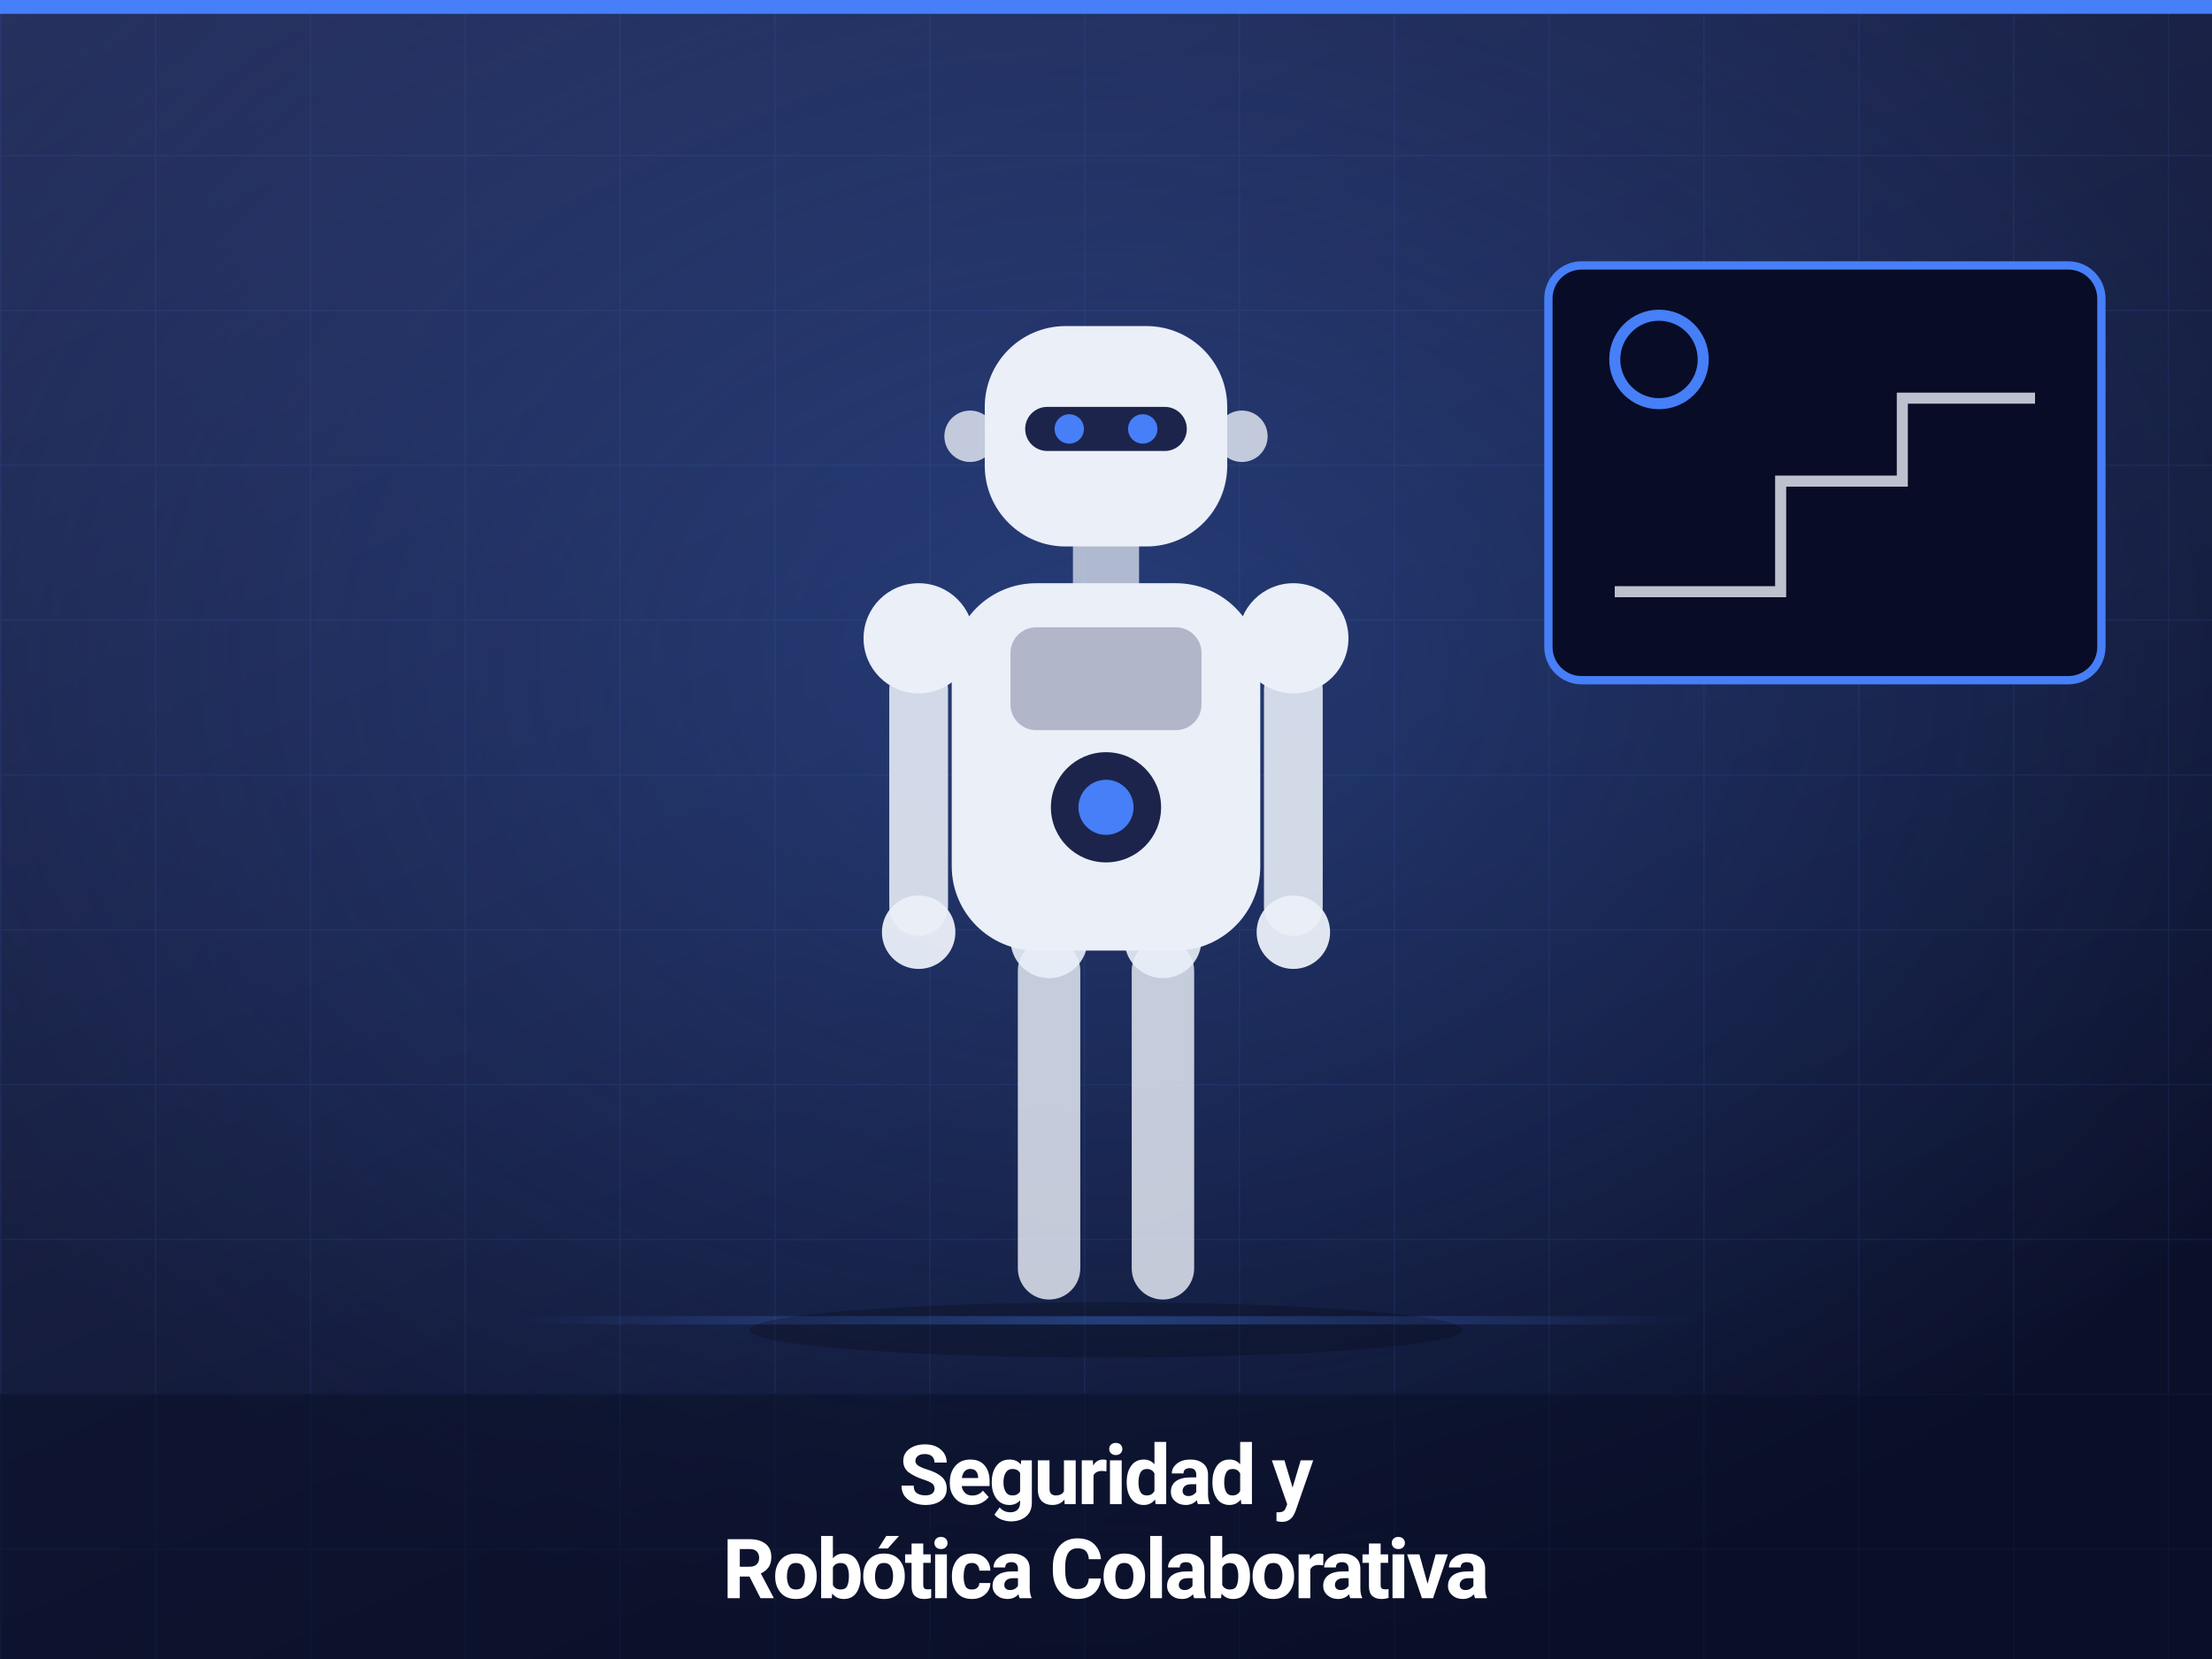
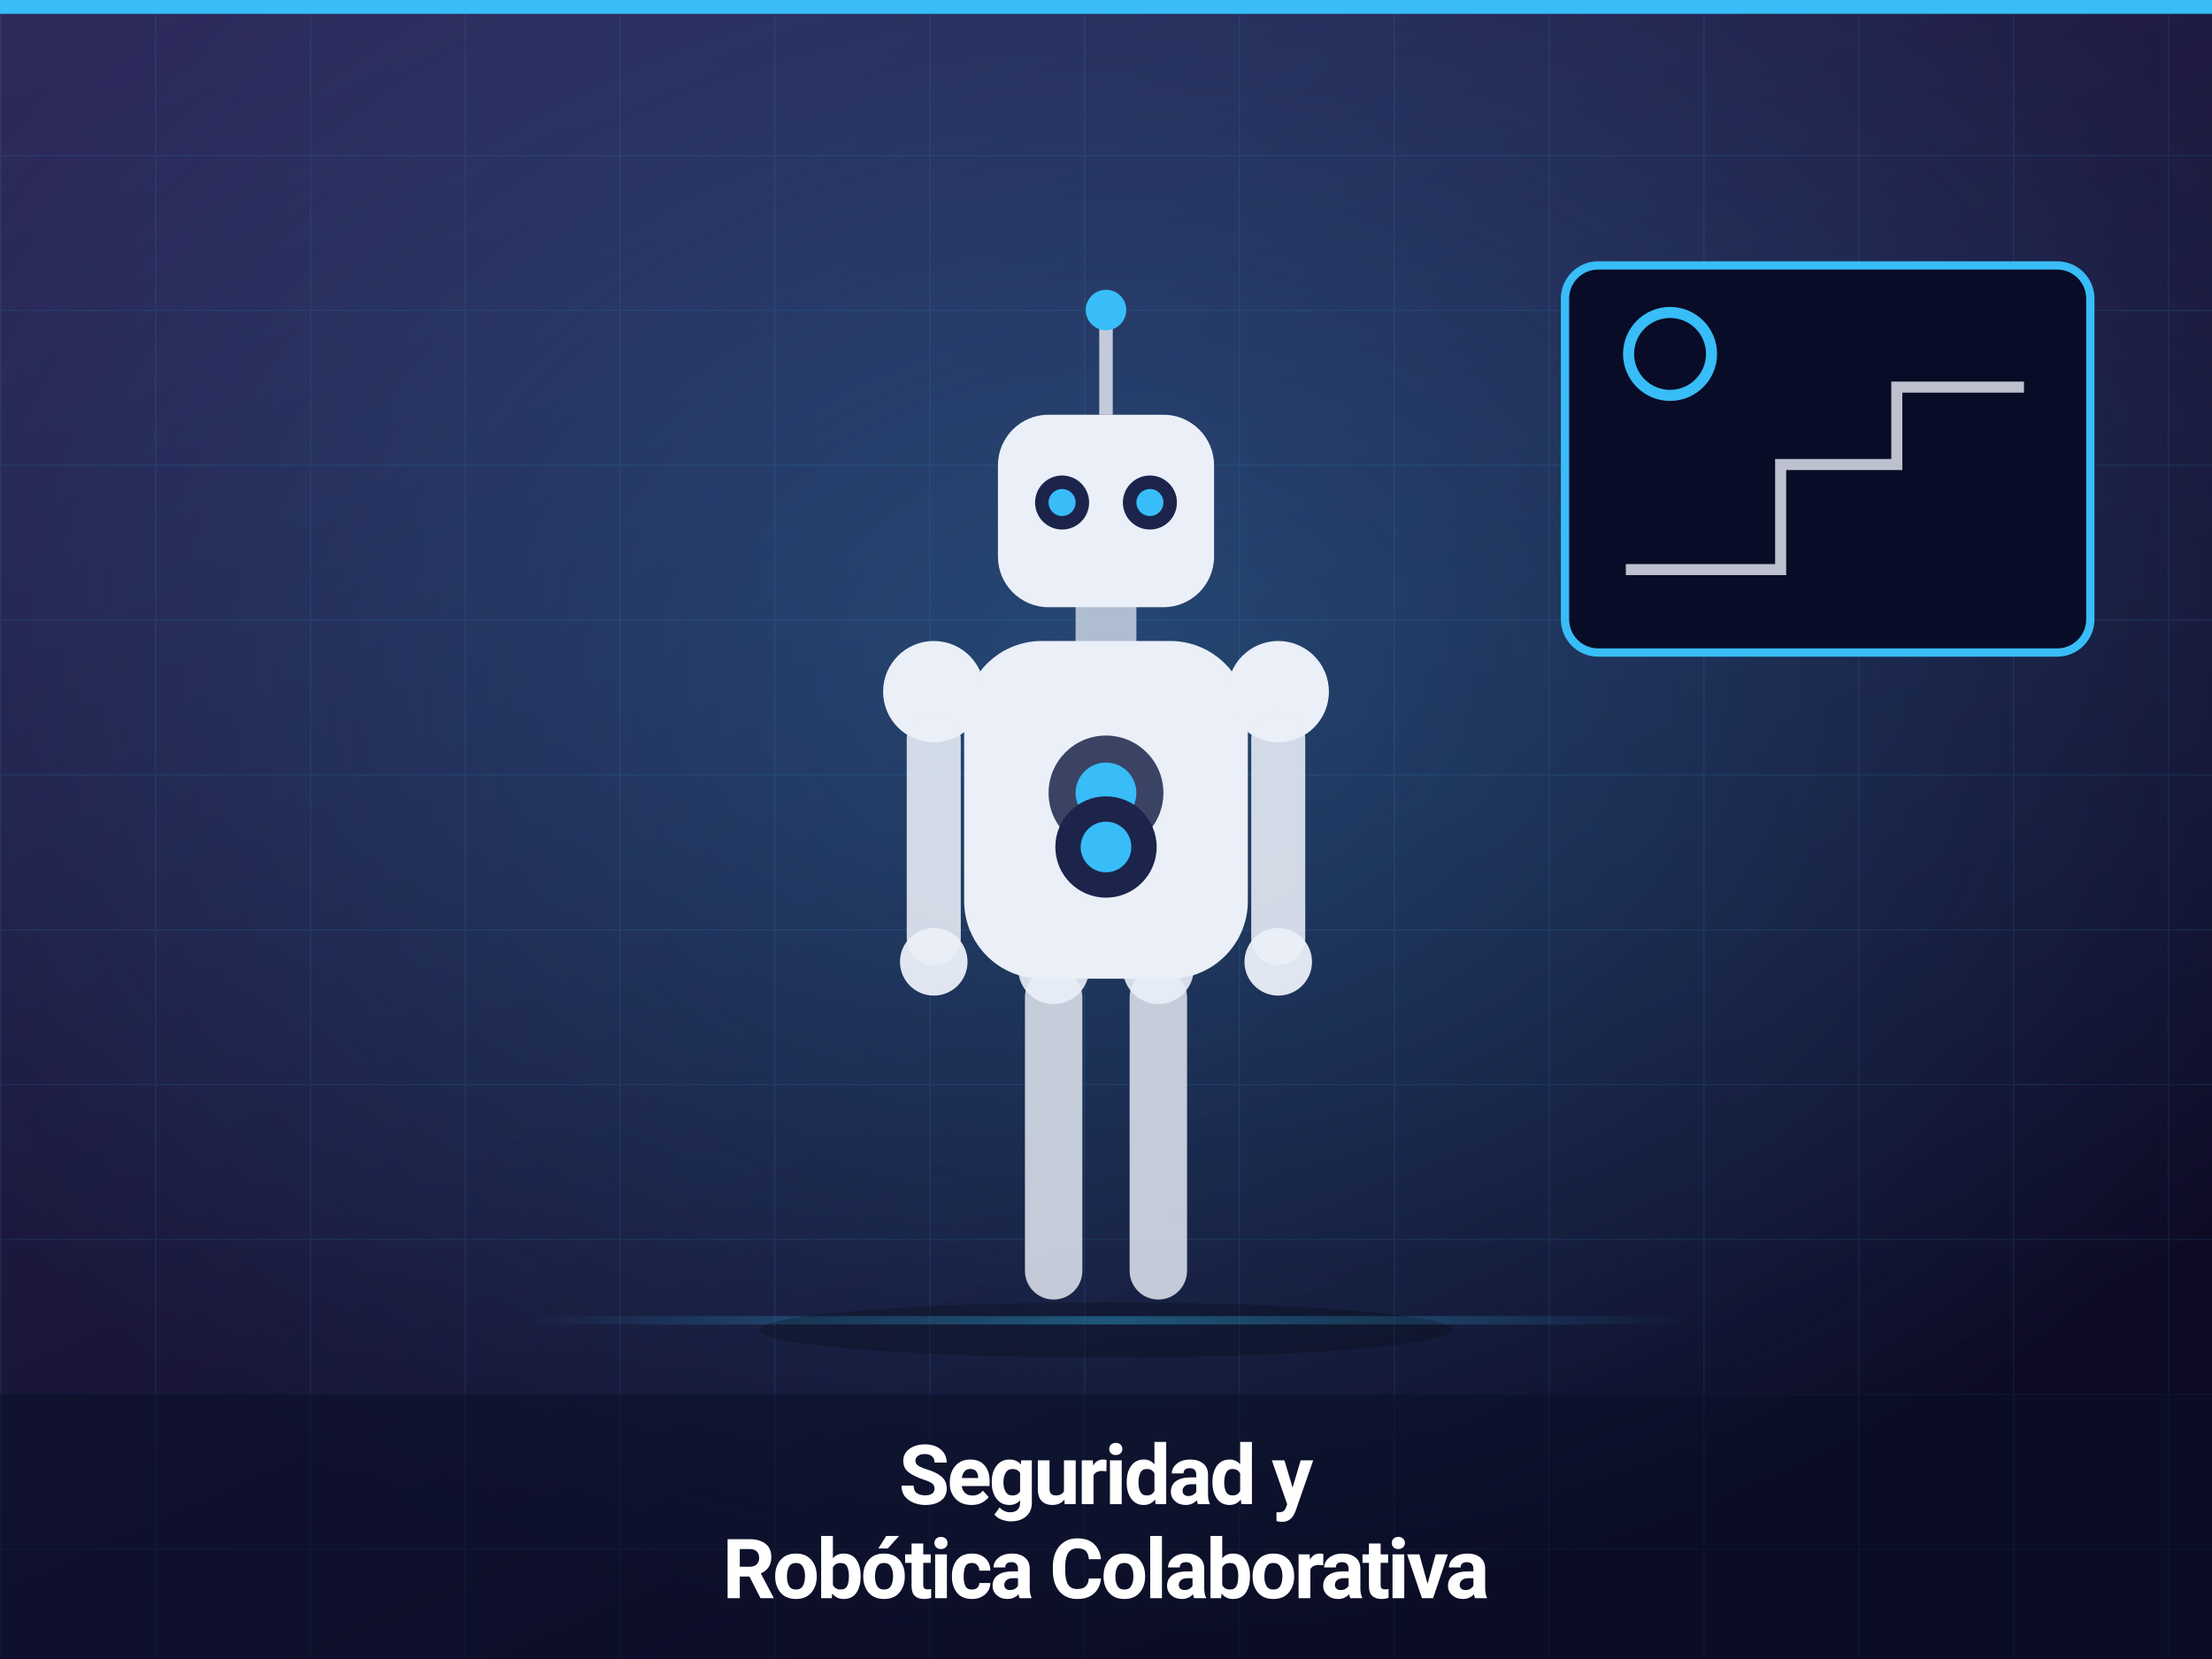
<svg xmlns="http://www.w3.org/2000/svg" viewBox="0 0 800 600" width="800" height="600">
  <defs>
    <linearGradient id="f" x1="0" y1="0" x2=".6" y2="1">
-       <stop offset="0" stop-color="#26315f" />
-       <stop offset="1" stop-color="#0b1029" />
+       <stop offset="0" stop-color="#2e2a5c" />
+       <stop offset="1" stop-color="#0d0a24" />
    </linearGradient>
    <radialGradient id="halo" cx="50%" cy="40%" r="60%">
-       <stop offset="0" stop-color="#467ff7" stop-opacity=".28" />
-       <stop offset="1" stop-color="#467ff7" stop-opacity="0" />
+       <stop offset="0" stop-color="#38bdf8" stop-opacity=".28" />
+       <stop offset="1" stop-color="#38bdf8" stop-opacity="0" />
    </radialGradient>
    <pattern id="rej" width="56" height="56" patternUnits="userSpaceOnUse">
-       <path d="M56 0H0V56" fill="none" stroke="#467ff7" stroke-opacity=".10" />
+       <path d="M56 0H0V56" fill="none" stroke="#38bdf8" stroke-opacity=".10" />
    </pattern>
    <linearGradient id="suelo" x1="0" y1="0" x2="1" y2="0">
-       <stop offset="0" stop-color="#467ff7" stop-opacity="0" />
-       <stop offset=".5" stop-color="#467ff7" stop-opacity=".5" />
-       <stop offset="1" stop-color="#467ff7" stop-opacity="0" />
+       <stop offset="0" stop-color="#38bdf8" stop-opacity="0" />
+       <stop offset=".5" stop-color="#38bdf8" stop-opacity=".5" />
+       <stop offset="1" stop-color="#38bdf8" stop-opacity="0" />
    </linearGradient>
  </defs>
  <rect width="800" height="600" fill="url(#f)" />
  <rect width="800" height="600" fill="url(#rej)" />
  <rect width="800" height="600" fill="url(#halo)" />
-   <rect x="0" y="0" width="800" height="5" fill="#467ff7" />
-   <rect x="560" y="96" width="200" height="150" rx="12" fill="#080c26" stroke="#467ff7" stroke-width="3" />
-   <path d="M584 214 h60 v-40 h44 v-30 h48" fill="none" stroke="#eaeff8" stroke-width="4" opacity=".8" />
-   <circle cx="600" cy="130" r="16" fill="none" stroke="#467ff7" stroke-width="4" />
-   <rect x="185.0" y="476" width="430" height="3" fill="url(#suelo)" />
-   <ellipse cx="400" cy="481" rx="129.0" ry="10" fill="#000" opacity=".22" />
+   <rect x="0" y="0" width="800" height="5" fill="#38bdf8" />
+   <rect x="566" y="96" width="190" height="140" rx="12" fill="#080c26" stroke="#38bdf8" stroke-width="3" />
+   <path d="M588 206 h56 v-38 h42 v-28 h46" fill="none" stroke="#eaeff8" stroke-width="4" opacity=".8" />
+   <circle cx="604" cy="128" r="15" fill="none" stroke="#38bdf8" stroke-width="4" />
+   <rect x="191.0" y="476" width="418" height="3" fill="url(#suelo)" />
+   <ellipse cx="400" cy="481" rx="125.4" ry="10" fill="#000" opacity=".22" />
  <g opacity="1.0">
-     <rect x="368.114" y="339.8" width="22.586" height="130.2" rx="11.293" fill="#eaeff8" opacity=".82" />
-     <circle cx="379.407" cy="339.8" r="13.95" fill="#eaeff8" opacity=".9" />
-     <rect x="409.3" y="339.8" width="22.586" height="130.2" rx="11.293" fill="#eaeff8" opacity=".82" />
-     <circle cx="420.593" cy="339.8" r="13.95" fill="#eaeff8" opacity=".9" />
-     <rect x="344.2" y="210.929" width="111.6" height="132.857" rx="30.557" fill="#eaeff8" />
-     <rect x="365.457" y="226.871" width="69.086" height="37.2" rx="9.3" fill="#1c244b" opacity=".28" />
-     <circle cx="400" cy="291.971" r="19.929" fill="#1c244b" />
-     <circle cx="400" cy="291.971" r="9.964" fill="#467ff7" />
-     <circle cx="332.243" cy="230.857" r="19.929" fill="#eaeff8" />
-     <rect x="321.614" y="238.829" width="21.257" height="99.643" rx="10.629" fill="#eaeff8" opacity=".88" />
-     <circle cx="332.243" cy="337.143" r="13.286" fill="#eaeff8" opacity=".95" />
-     <circle cx="467.757" cy="230.857" r="19.929" fill="#eaeff8" />
-     <rect x="457.129" y="238.829" width="21.257" height="99.643" rx="10.629" fill="#eaeff8" opacity=".88" />
-     <circle cx="467.757" cy="337.143" r="13.286" fill="#eaeff8" opacity=".95" />
-     <rect x="388.043" y="194.986" width="23.914" height="18.6" fill="#eaeff8" opacity=".7" />
-     <rect x="356.157" y="117.929" width="87.686" height="79.714" rx="29.229" fill="#eaeff8" />
-     <rect x="370.771" y="147.157" width="58.457" height="15.943" rx="7.971" fill="#1c244b" />
-     <circle cx="386.714" cy="155.129" r="5.314" fill="#467ff7" />
-     <circle cx="413.286" cy="155.129" r="5.314" fill="#467ff7" />
-     <circle cx="350.843" cy="157.786" r="9.3" fill="#eaeff8" opacity=".8" />
-     <circle cx="449.157" cy="157.786" r="9.3" fill="#eaeff8" opacity=".8" />
+     <rect x="370.686" y="350.3" width="20.764" height="119.7" rx="10.382" fill="#eaeff8" opacity=".82" />
+     <circle cx="381.068" cy="350.3" r="12.825" fill="#eaeff8" opacity=".9" />
+     <rect x="408.55" y="350.3" width="20.764" height="119.7" rx="10.382" fill="#eaeff8" opacity=".82" />
+     <circle cx="418.932" cy="350.3" r="12.825" fill="#eaeff8" opacity=".9" />
+     <rect x="348.7" y="231.821" width="102.6" height="122.143" rx="28.093" fill="#eaeff8" />
+     <circle cx="400" cy="286.786" r="20.764" fill="#1c244b" opacity=".85" />
+     <circle cx="400" cy="286.786" r="10.993" fill="#38bdf8" />
+     <circle cx="400" cy="306.329" r="18.321" fill="#1c244b" />
+     <circle cx="400" cy="306.329" r="9.161" fill="#38bdf8" />
+     <circle cx="337.707" cy="250.143" r="18.321" fill="#eaeff8" />
+     <rect x="327.936" y="257.471" width="19.543" height="91.607" rx="9.771" fill="#eaeff8" opacity=".88" />
+     <circle cx="337.707" cy="347.857" r="12.214" fill="#eaeff8" opacity=".95" />
+     <circle cx="462.293" cy="250.143" r="18.321" fill="#eaeff8" />
+     <rect x="452.521" y="257.471" width="19.543" height="91.607" rx="9.771" fill="#eaeff8" opacity=".88" />
+     <circle cx="462.293" cy="347.857" r="12.214" fill="#eaeff8" opacity=".95" />
+     <rect x="389.007" y="217.164" width="21.986" height="17.1" fill="#eaeff8" opacity=".7" />
+     <rect x="360.914" y="149.986" width="78.171" height="69.621" rx="18.321" fill="#eaeff8" />
+     <rect x="397.557" y="115.786" width="4.886" height="34.2" fill="#eaeff8" opacity=".8" />
+     <circle cx="400" cy="112.121" r="7.329" fill="#38bdf8" />
+     <circle cx="384.121" cy="181.743" r="9.771" fill="#1c244b" />
+     <circle cx="384.121" cy="181.743" r="4.886" fill="#38bdf8" />
+     <circle cx="415.879" cy="181.743" r="9.771" fill="#1c244b" />
+     <circle cx="415.879" cy="181.743" r="4.886" fill="#38bdf8" />
  </g>
  <rect x="0" y="504" width="800" height="96" fill="#0a0f26" opacity=".55" />
  <text x="400.0" y="544" text-anchor="middle" font-family="system-ui,-apple-system,Segoe UI,Roboto,Helvetica,Arial,sans-serif" font-size="30" font-weight="700" fill="#ffffff" letter-spacing="-1">Seguridad y</text>
  <text x="400.0" y="578" text-anchor="middle" font-family="system-ui,-apple-system,Segoe UI,Roboto,Helvetica,Arial,sans-serif" font-size="30" font-weight="700" fill="#ffffff" letter-spacing="-1">Robótica Colaborativa</text>
</svg>
